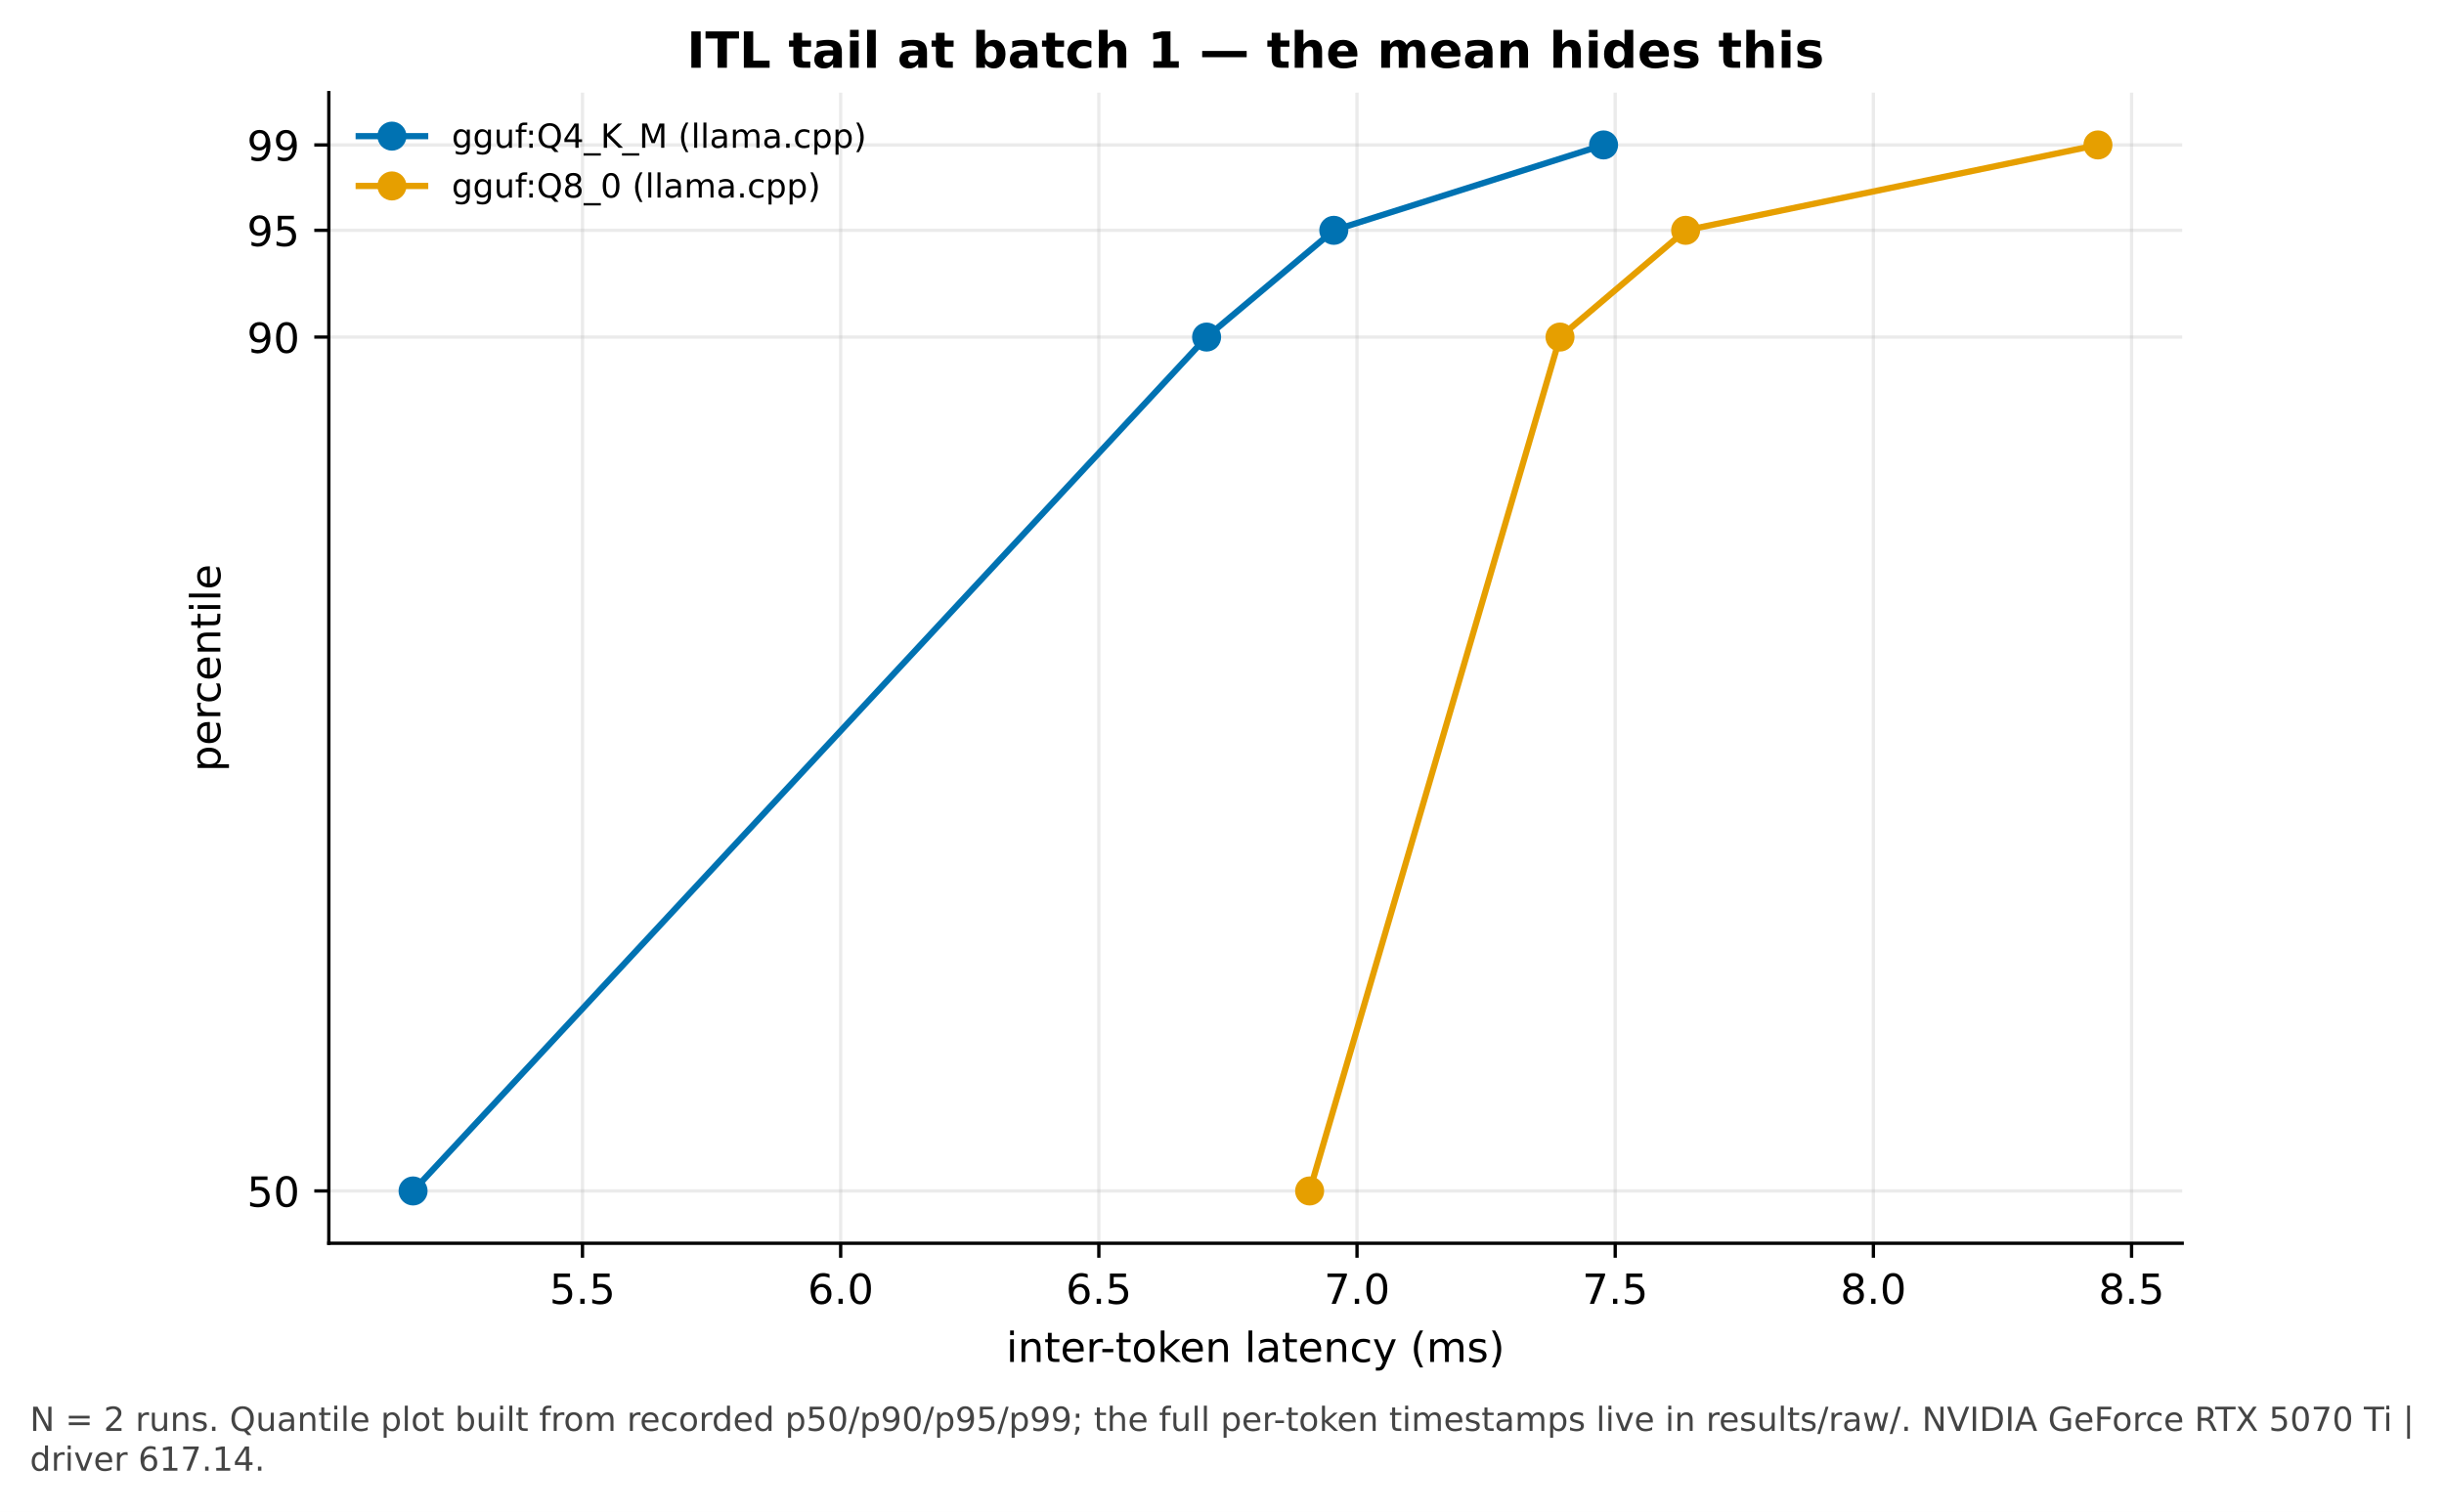
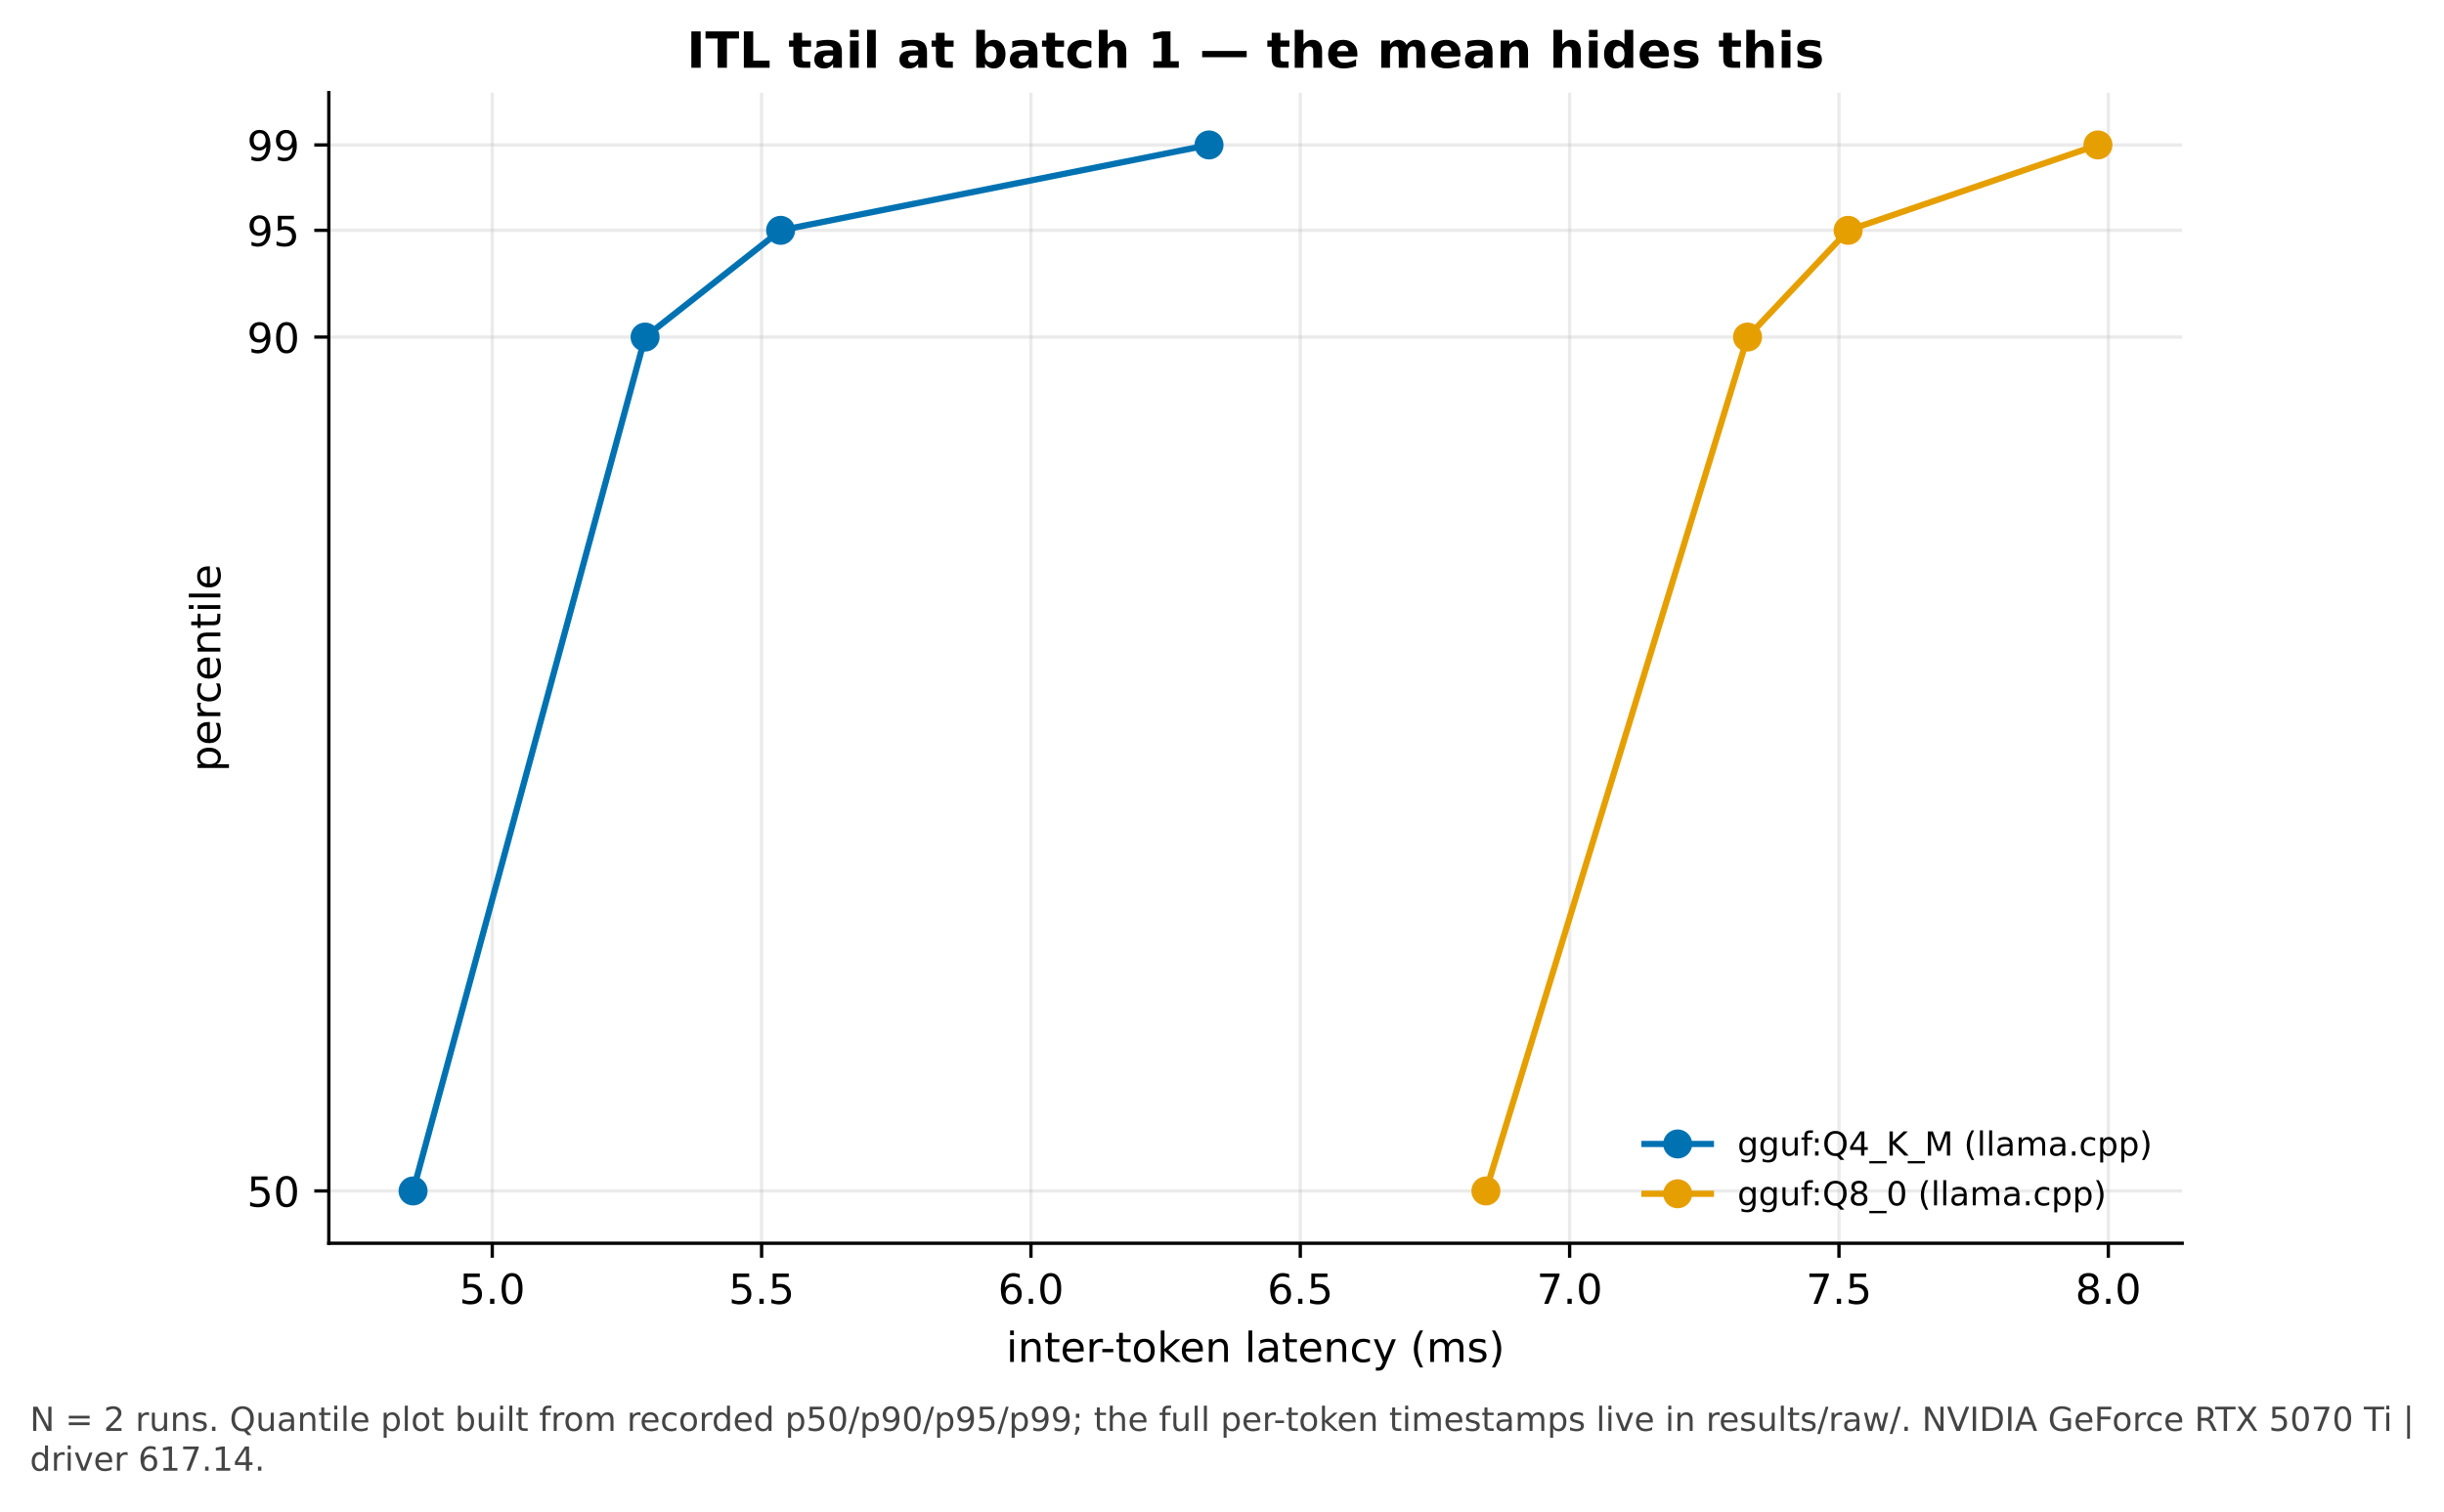
<svg xmlns="http://www.w3.org/2000/svg" xmlns:xlink="http://www.w3.org/1999/xlink" width="588.659pt" height="364.24pt" viewBox="0 0 588.659 364.24" version="1.1">
  <defs>
    <style type="text/css">*{stroke-linejoin: round; stroke-linecap: butt}</style>
  </defs>
  <g id="figure_1">
    <g id="patch_1">
      <path d="M 0 364.24  L 588.659 364.24  L 588.659 0  L 0 0  z " style="fill: #ffffff" />
    </g>
    <g id="axes_1">
      <g id="patch_2">
        <path d="M 79.2 299.518  L 525.6 299.518  L 525.6 22.318  L 79.2 22.318  z " style="fill: #ffffff" />
      </g>
      <g id="matplotlib.axis_1">
        <g id="xtick_1">
          <g id="line2d_1">
-             <path d="M 140.297 299.518  L 140.297 22.318  " clip-path="url(#pb91ba45424)" style="fill: none; stroke: #b0b0b0; stroke-opacity: 0.25; stroke-width: 0.8; stroke-linecap: square" />
+             <path d="M 118.564 299.518  L 118.564 22.318  " clip-path="url(#pb91ba45424)" style="fill: none; stroke: #b0b0b0; stroke-opacity: 0.25; stroke-width: 0.8; stroke-linecap: square" />
          </g>
          <g id="line2d_2">
            <defs>
              <path id="m8ef994156e" d="M 0 0  L 0 3.5  " style="stroke: #000000; stroke-width: 0.8" />
            </defs>
            <g>
-               <use xlink:href="#m8ef994156e" x="140.297" y="299.518" style="stroke: #000000; stroke-width: 0.8" />
+               <use xlink:href="#m8ef994156e" x="118.564" y="299.518" style="stroke: #000000; stroke-width: 0.8" />
            </g>
          </g>
          <g id="text_1">
-             <text style="font-size: 10px; font-family: 'DejaVu Sans', 'Bitstream Vera Sans', 'Computer Modern Sans Serif', 'Lucida Grande', 'Verdana', 'Geneva', 'Lucid', 'Arial', 'Helvetica', 'Avant Garde', sans-serif; text-anchor: middle" x="140.297" y="314.116" transform="rotate(-0 140.2968 314.1158)">5.5</text>
+             <text style="font-size: 10px; font-family: 'DejaVu Sans', 'Bitstream Vera Sans', 'Computer Modern Sans Serif', 'Lucida Grande', 'Verdana', 'Geneva', 'Lucid', 'Arial', 'Helvetica', 'Avant Garde', sans-serif; text-anchor: middle" x="118.564" y="314.116" transform="rotate(-0 118.5639 314.1158)">5.0</text>
          </g>
        </g>
        <g id="xtick_2">
          <g id="line2d_3">
-             <path d="M 202.482 299.518  L 202.482 22.318  " clip-path="url(#pb91ba45424)" style="fill: none; stroke: #b0b0b0; stroke-opacity: 0.25; stroke-width: 0.8; stroke-linecap: square" />
+             <path d="M 183.438 299.518  L 183.438 22.318  " clip-path="url(#pb91ba45424)" style="fill: none; stroke: #b0b0b0; stroke-opacity: 0.25; stroke-width: 0.8; stroke-linecap: square" />
          </g>
          <g id="line2d_4">
            <g>
-               <use xlink:href="#m8ef994156e" x="202.482" y="299.518" style="stroke: #000000; stroke-width: 0.8" />
+               <use xlink:href="#m8ef994156e" x="183.438" y="299.518" style="stroke: #000000; stroke-width: 0.8" />
            </g>
          </g>
          <g id="text_2">
-             <text style="font-size: 10px; font-family: 'DejaVu Sans', 'Bitstream Vera Sans', 'Computer Modern Sans Serif', 'Lucida Grande', 'Verdana', 'Geneva', 'Lucid', 'Arial', 'Helvetica', 'Avant Garde', sans-serif; text-anchor: middle" x="202.482" y="314.116" transform="rotate(-0 202.482 314.1158)">6.0</text>
+             <text style="font-size: 10px; font-family: 'DejaVu Sans', 'Bitstream Vera Sans', 'Computer Modern Sans Serif', 'Lucida Grande', 'Verdana', 'Geneva', 'Lucid', 'Arial', 'Helvetica', 'Avant Garde', sans-serif; text-anchor: middle" x="183.438" y="314.116" transform="rotate(-0 183.4379 314.1158)">5.5</text>
          </g>
        </g>
        <g id="xtick_3">
          <g id="line2d_5">
-             <path d="M 264.667 299.518  L 264.667 22.318  " clip-path="url(#pb91ba45424)" style="fill: none; stroke: #b0b0b0; stroke-opacity: 0.25; stroke-width: 0.8; stroke-linecap: square" />
+             <path d="M 248.312 299.518  L 248.312 22.318  " clip-path="url(#pb91ba45424)" style="fill: none; stroke: #b0b0b0; stroke-opacity: 0.25; stroke-width: 0.8; stroke-linecap: square" />
          </g>
          <g id="line2d_6">
            <g>
-               <use xlink:href="#m8ef994156e" x="264.667" y="299.518" style="stroke: #000000; stroke-width: 0.8" />
+               <use xlink:href="#m8ef994156e" x="248.312" y="299.518" style="stroke: #000000; stroke-width: 0.8" />
            </g>
          </g>
          <g id="text_3">
-             <text style="font-size: 10px; font-family: 'DejaVu Sans', 'Bitstream Vera Sans', 'Computer Modern Sans Serif', 'Lucida Grande', 'Verdana', 'Geneva', 'Lucid', 'Arial', 'Helvetica', 'Avant Garde', sans-serif; text-anchor: middle" x="264.667" y="314.116" transform="rotate(-0 264.6673 314.1158)">6.5</text>
+             <text style="font-size: 10px; font-family: 'DejaVu Sans', 'Bitstream Vera Sans', 'Computer Modern Sans Serif', 'Lucida Grande', 'Verdana', 'Geneva', 'Lucid', 'Arial', 'Helvetica', 'Avant Garde', sans-serif; text-anchor: middle" x="248.312" y="314.116" transform="rotate(-0 248.3119 314.1158)">6.0</text>
          </g>
        </g>
        <g id="xtick_4">
          <g id="line2d_7">
-             <path d="M 326.852 299.518  L 326.852 22.318  " clip-path="url(#pb91ba45424)" style="fill: none; stroke: #b0b0b0; stroke-opacity: 0.25; stroke-width: 0.8; stroke-linecap: square" />
+             <path d="M 313.186 299.518  L 313.186 22.318  " clip-path="url(#pb91ba45424)" style="fill: none; stroke: #b0b0b0; stroke-opacity: 0.25; stroke-width: 0.8; stroke-linecap: square" />
          </g>
          <g id="line2d_8">
            <g>
-               <use xlink:href="#m8ef994156e" x="326.852" y="299.518" style="stroke: #000000; stroke-width: 0.8" />
+               <use xlink:href="#m8ef994156e" x="313.186" y="299.518" style="stroke: #000000; stroke-width: 0.8" />
            </g>
          </g>
          <g id="text_4">
-             <text style="font-size: 10px; font-family: 'DejaVu Sans', 'Bitstream Vera Sans', 'Computer Modern Sans Serif', 'Lucida Grande', 'Verdana', 'Geneva', 'Lucid', 'Arial', 'Helvetica', 'Avant Garde', sans-serif; text-anchor: middle" x="326.852" y="314.116" transform="rotate(-0 326.8525 314.1158)">7.0</text>
+             <text style="font-size: 10px; font-family: 'DejaVu Sans', 'Bitstream Vera Sans', 'Computer Modern Sans Serif', 'Lucida Grande', 'Verdana', 'Geneva', 'Lucid', 'Arial', 'Helvetica', 'Avant Garde', sans-serif; text-anchor: middle" x="313.186" y="314.116" transform="rotate(-0 313.186 314.1158)">6.5</text>
          </g>
        </g>
        <g id="xtick_5">
          <g id="line2d_9">
-             <path d="M 389.038 299.518  L 389.038 22.318  " clip-path="url(#pb91ba45424)" style="fill: none; stroke: #b0b0b0; stroke-opacity: 0.25; stroke-width: 0.8; stroke-linecap: square" />
+             <path d="M 378.06 299.518  L 378.06 22.318  " clip-path="url(#pb91ba45424)" style="fill: none; stroke: #b0b0b0; stroke-opacity: 0.25; stroke-width: 0.8; stroke-linecap: square" />
          </g>
          <g id="line2d_10">
            <g>
-               <use xlink:href="#m8ef994156e" x="389.038" y="299.518" style="stroke: #000000; stroke-width: 0.8" />
+               <use xlink:href="#m8ef994156e" x="378.06" y="299.518" style="stroke: #000000; stroke-width: 0.8" />
            </g>
          </g>
          <g id="text_5">
-             <text style="font-size: 10px; font-family: 'DejaVu Sans', 'Bitstream Vera Sans', 'Computer Modern Sans Serif', 'Lucida Grande', 'Verdana', 'Geneva', 'Lucid', 'Arial', 'Helvetica', 'Avant Garde', sans-serif; text-anchor: middle" x="389.038" y="314.116" transform="rotate(-0 389.0377 314.1158)">7.5</text>
+             <text style="font-size: 10px; font-family: 'DejaVu Sans', 'Bitstream Vera Sans', 'Computer Modern Sans Serif', 'Lucida Grande', 'Verdana', 'Geneva', 'Lucid', 'Arial', 'Helvetica', 'Avant Garde', sans-serif; text-anchor: middle" x="378.06" y="314.116" transform="rotate(-0 378.06 314.1158)">7.0</text>
          </g>
        </g>
        <g id="xtick_6">
          <g id="line2d_11">
-             <path d="M 451.223 299.518  L 451.223 22.318  " clip-path="url(#pb91ba45424)" style="fill: none; stroke: #b0b0b0; stroke-opacity: 0.25; stroke-width: 0.8; stroke-linecap: square" />
+             <path d="M 442.934 299.518  L 442.934 22.318  " clip-path="url(#pb91ba45424)" style="fill: none; stroke: #b0b0b0; stroke-opacity: 0.25; stroke-width: 0.8; stroke-linecap: square" />
          </g>
          <g id="line2d_12">
            <g>
-               <use xlink:href="#m8ef994156e" x="451.223" y="299.518" style="stroke: #000000; stroke-width: 0.8" />
+               <use xlink:href="#m8ef994156e" x="442.934" y="299.518" style="stroke: #000000; stroke-width: 0.8" />
            </g>
          </g>
          <g id="text_6">
-             <text style="font-size: 10px; font-family: 'DejaVu Sans', 'Bitstream Vera Sans', 'Computer Modern Sans Serif', 'Lucida Grande', 'Verdana', 'Geneva', 'Lucid', 'Arial', 'Helvetica', 'Avant Garde', sans-serif; text-anchor: middle" x="451.223" y="314.116" transform="rotate(-0 451.2229 314.1158)">8.0</text>
+             <text style="font-size: 10px; font-family: 'DejaVu Sans', 'Bitstream Vera Sans', 'Computer Modern Sans Serif', 'Lucida Grande', 'Verdana', 'Geneva', 'Lucid', 'Arial', 'Helvetica', 'Avant Garde', sans-serif; text-anchor: middle" x="442.934" y="314.116" transform="rotate(-0 442.934 314.1158)">7.5</text>
          </g>
        </g>
        <g id="xtick_7">
          <g id="line2d_13">
-             <path d="M 513.408 299.518  L 513.408 22.318  " clip-path="url(#pb91ba45424)" style="fill: none; stroke: #b0b0b0; stroke-opacity: 0.25; stroke-width: 0.8; stroke-linecap: square" />
+             <path d="M 507.808 299.518  L 507.808 22.318  " clip-path="url(#pb91ba45424)" style="fill: none; stroke: #b0b0b0; stroke-opacity: 0.25; stroke-width: 0.8; stroke-linecap: square" />
          </g>
          <g id="line2d_14">
            <g>
-               <use xlink:href="#m8ef994156e" x="513.408" y="299.518" style="stroke: #000000; stroke-width: 0.8" />
+               <use xlink:href="#m8ef994156e" x="507.808" y="299.518" style="stroke: #000000; stroke-width: 0.8" />
            </g>
          </g>
          <g id="text_7">
-             <text style="font-size: 10px; font-family: 'DejaVu Sans', 'Bitstream Vera Sans', 'Computer Modern Sans Serif', 'Lucida Grande', 'Verdana', 'Geneva', 'Lucid', 'Arial', 'Helvetica', 'Avant Garde', sans-serif; text-anchor: middle" x="513.408" y="314.116" transform="rotate(-0 513.4081 314.1158)">8.5</text>
+             <text style="font-size: 10px; font-family: 'DejaVu Sans', 'Bitstream Vera Sans', 'Computer Modern Sans Serif', 'Lucida Grande', 'Verdana', 'Geneva', 'Lucid', 'Arial', 'Helvetica', 'Avant Garde', sans-serif; text-anchor: middle" x="507.808" y="314.116" transform="rotate(-0 507.808 314.1158)">8.0</text>
          </g>
        </g>
        <g id="text_8">
          <text style="font-size: 10px; font-family: 'DejaVu Sans', 'Bitstream Vera Sans', 'Computer Modern Sans Serif', 'Lucida Grande', 'Verdana', 'Geneva', 'Lucid', 'Arial', 'Helvetica', 'Avant Garde', sans-serif; text-anchor: middle" x="302.4" y="328.117" transform="rotate(-0 302.4 328.1166)">inter-token latency (ms)</text>
        </g>
      </g>
      <g id="matplotlib.axis_2">
        <g id="ytick_1">
          <g id="line2d_15">
            <path d="M 79.2 286.918  L 525.6 286.918  " clip-path="url(#pb91ba45424)" style="fill: none; stroke: #b0b0b0; stroke-opacity: 0.25; stroke-width: 0.8; stroke-linecap: square" />
          </g>
          <g id="line2d_16">
            <defs>
              <path id="ma3af8a119d" d="M 0 0  L -3.5 0  " style="stroke: #000000; stroke-width: 0.8" />
            </defs>
            <g>
              <use xlink:href="#ma3af8a119d" x="79.2" y="286.918" style="stroke: #000000; stroke-width: 0.8" />
            </g>
          </g>
          <g id="text_9">
            <text style="font-size: 10px; font-family: 'DejaVu Sans', 'Bitstream Vera Sans', 'Computer Modern Sans Serif', 'Lucida Grande', 'Verdana', 'Geneva', 'Lucid', 'Arial', 'Helvetica', 'Avant Garde', sans-serif; text-anchor: end" x="72.2" y="290.717" transform="rotate(-0 72.2 290.717)">50</text>
          </g>
        </g>
        <g id="ytick_2">
          <g id="line2d_17">
            <path d="M 79.2 81.204  L 525.6 81.204  " clip-path="url(#pb91ba45424)" style="fill: none; stroke: #b0b0b0; stroke-opacity: 0.25; stroke-width: 0.8; stroke-linecap: square" />
          </g>
          <g id="line2d_18">
            <g>
              <use xlink:href="#ma3af8a119d" x="79.2" y="81.204" style="stroke: #000000; stroke-width: 0.8" />
            </g>
          </g>
          <g id="text_10">
            <text style="font-size: 10px; font-family: 'DejaVu Sans', 'Bitstream Vera Sans', 'Computer Modern Sans Serif', 'Lucida Grande', 'Verdana', 'Geneva', 'Lucid', 'Arial', 'Helvetica', 'Avant Garde', sans-serif; text-anchor: end" x="72.2" y="85.003" transform="rotate(-0 72.2 85.00267)">90</text>
          </g>
        </g>
        <g id="ytick_3">
          <g id="line2d_19">
            <path d="M 79.2 55.49  L 525.6 55.49  " clip-path="url(#pb91ba45424)" style="fill: none; stroke: #b0b0b0; stroke-opacity: 0.25; stroke-width: 0.8; stroke-linecap: square" />
          </g>
          <g id="line2d_20">
            <g>
              <use xlink:href="#ma3af8a119d" x="79.2" y="55.49" style="stroke: #000000; stroke-width: 0.8" />
            </g>
          </g>
          <g id="text_11">
            <text style="font-size: 10px; font-family: 'DejaVu Sans', 'Bitstream Vera Sans', 'Computer Modern Sans Serif', 'Lucida Grande', 'Verdana', 'Geneva', 'Lucid', 'Arial', 'Helvetica', 'Avant Garde', sans-serif; text-anchor: end" x="72.2" y="59.288" transform="rotate(-0 72.2 59.28838)">95</text>
          </g>
        </g>
        <g id="ytick_4">
          <g id="line2d_21">
            <path d="M 79.2 34.918  L 525.6 34.918  " clip-path="url(#pb91ba45424)" style="fill: none; stroke: #b0b0b0; stroke-opacity: 0.25; stroke-width: 0.8; stroke-linecap: square" />
          </g>
          <g id="line2d_22">
            <g>
              <use xlink:href="#ma3af8a119d" x="79.2" y="34.918" style="stroke: #000000; stroke-width: 0.8" />
            </g>
          </g>
          <g id="text_12">
            <text style="font-size: 10px; font-family: 'DejaVu Sans', 'Bitstream Vera Sans', 'Computer Modern Sans Serif', 'Lucida Grande', 'Verdana', 'Geneva', 'Lucid', 'Arial', 'Helvetica', 'Avant Garde', sans-serif; text-anchor: end" x="72.2" y="38.717" transform="rotate(-0 72.2 38.71695)">99</text>
          </g>
        </g>
        <g id="text_13">
          <text style="font-size: 10px; font-family: 'DejaVu Sans', 'Bitstream Vera Sans', 'Computer Modern Sans Serif', 'Lucida Grande', 'Verdana', 'Geneva', 'Lucid', 'Arial', 'Helvetica', 'Avant Garde', sans-serif; text-anchor: middle" x="53.073" y="160.918" transform="rotate(-90 53.07266 160.9181)">percentile</text>
        </g>
      </g>
      <g id="line2d_23">
-         <path d="M 99.491 286.918  L 290.623 81.204  L 321.256 55.49  L 386.234 34.918  " clip-path="url(#pb91ba45424)" style="fill: none; stroke: #0072b2; stroke-width: 1.5; stroke-linecap: square" />
+         <path d="M 99.491 286.918  L 155.373 81.204  L 188.018 55.49  L 291.201 34.918  " clip-path="url(#pb91ba45424)" style="fill: none; stroke: #0072b2; stroke-width: 1.5; stroke-linecap: square" />
        <defs>
          <path id="maf0d6b4b0a" d="M 0 3  C 0.796 3 1.559 2.684 2.121 2.121  C 2.684 1.559 3 0.796 3 0  C 3 -0.796 2.684 -1.559 2.121 -2.121  C 1.559 -2.684 0.796 -3 0 -3  C -0.796 -3 -1.559 -2.684 -2.121 -2.121  C -2.684 -1.559 -3 -0.796 -3 0  C -3 0.796 -2.684 1.559 -2.121 2.121  C -1.559 2.684 -0.796 3 0 3  z " style="stroke: #0072b2" />
        </defs>
        <g clip-path="url(#pb91ba45424)">
          <use xlink:href="#maf0d6b4b0a" x="99.491" y="286.918" style="fill: #0072b2; stroke: #0072b2" />
-           <use xlink:href="#maf0d6b4b0a" x="290.623" y="81.204" style="fill: #0072b2; stroke: #0072b2" />
-           <use xlink:href="#maf0d6b4b0a" x="321.256" y="55.49" style="fill: #0072b2; stroke: #0072b2" />
-           <use xlink:href="#maf0d6b4b0a" x="386.234" y="34.918" style="fill: #0072b2; stroke: #0072b2" />
+           <use xlink:href="#maf0d6b4b0a" x="155.373" y="81.204" style="fill: #0072b2; stroke: #0072b2" />
+           <use xlink:href="#maf0d6b4b0a" x="188.018" y="55.49" style="fill: #0072b2; stroke: #0072b2" />
+           <use xlink:href="#maf0d6b4b0a" x="291.201" y="34.918" style="fill: #0072b2; stroke: #0072b2" />
        </g>
      </g>
      <g id="line2d_24">
-         <path d="M 315.435 286.918  L 375.742 81.204  L 406.002 55.49  L 505.309 34.918  " clip-path="url(#pb91ba45424)" style="fill: none; stroke: #e69f00; stroke-width: 1.5; stroke-linecap: square" />
+         <path d="M 357.897 286.918  L 420.916 81.204  L 445.14 55.49  L 505.309 34.918  " clip-path="url(#pb91ba45424)" style="fill: none; stroke: #e69f00; stroke-width: 1.5; stroke-linecap: square" />
        <defs>
          <path id="m8a0d37b56d" d="M 0 3  C 0.796 3 1.559 2.684 2.121 2.121  C 2.684 1.559 3 0.796 3 0  C 3 -0.796 2.684 -1.559 2.121 -2.121  C 1.559 -2.684 0.796 -3 0 -3  C -0.796 -3 -1.559 -2.684 -2.121 -2.121  C -2.684 -1.559 -3 -0.796 -3 0  C -3 0.796 -2.684 1.559 -2.121 2.121  C -1.559 2.684 -0.796 3 0 3  z " style="stroke: #e69f00" />
        </defs>
        <g clip-path="url(#pb91ba45424)">
-           <use xlink:href="#m8a0d37b56d" x="315.435" y="286.918" style="fill: #e69f00; stroke: #e69f00" />
-           <use xlink:href="#m8a0d37b56d" x="375.742" y="81.204" style="fill: #e69f00; stroke: #e69f00" />
-           <use xlink:href="#m8a0d37b56d" x="406.002" y="55.49" style="fill: #e69f00; stroke: #e69f00" />
+           <use xlink:href="#m8a0d37b56d" x="357.897" y="286.918" style="fill: #e69f00; stroke: #e69f00" />
+           <use xlink:href="#m8a0d37b56d" x="420.916" y="81.204" style="fill: #e69f00; stroke: #e69f00" />
+           <use xlink:href="#m8a0d37b56d" x="445.14" y="55.49" style="fill: #e69f00; stroke: #e69f00" />
          <use xlink:href="#m8a0d37b56d" x="505.309" y="34.918" style="fill: #e69f00; stroke: #e69f00" />
        </g>
      </g>
      <g id="patch_3">
        <path d="M 79.2 299.518  L 79.2 22.318  " style="fill: none; stroke: #000000; stroke-width: 0.8; stroke-linejoin: miter; stroke-linecap: square" />
      </g>
      <g id="patch_4">
        <path d="M 79.2 299.518  L 525.6 299.518  " style="fill: none; stroke: #000000; stroke-width: 0.8; stroke-linejoin: miter; stroke-linecap: square" />
      </g>
      <g id="text_14">
        <text style="font-weight: 700; font-size: 12px; font-family: 'DejaVu Sans', 'Bitstream Vera Sans', 'Computer Modern Sans Serif', 'Lucida Grande', 'Verdana', 'Geneva', 'Lucid', 'Arial', 'Helvetica', 'Avant Garde', sans-serif; text-anchor: middle" x="302.4" y="16.318" transform="rotate(-0 302.4 16.31812)">ITL tail at batch 1 — the mean hides this</text>
      </g>
      <g id="legend_1">
        <g id="line2d_25">
-           <path d="M 86.4 32.797  L 94.4 32.797  L 102.4 32.797  " style="fill: none; stroke: #0072b2; stroke-width: 1.5; stroke-linecap: square" />
+           <path d="M 396.084 275.596  L 404.084 275.596  L 412.084 275.596  " style="fill: none; stroke: #0072b2; stroke-width: 1.5; stroke-linecap: square" />
          <g>
-             <use xlink:href="#maf0d6b4b0a" x="94.4" y="32.797" style="fill: #0072b2; stroke: #0072b2" />
+             <use xlink:href="#maf0d6b4b0a" x="404.084" y="275.596" style="fill: #0072b2; stroke: #0072b2" />
          </g>
        </g>
        <g id="text_15">
-           <text style="font-size: 8px; font-family: 'DejaVu Sans', 'Bitstream Vera Sans', 'Computer Modern Sans Serif', 'Lucida Grande', 'Verdana', 'Geneva', 'Lucid', 'Arial', 'Helvetica', 'Avant Garde', sans-serif; text-anchor: start" x="108.8" y="35.597" transform="rotate(-0 108.8 35.59687)">gguf:Q4_K_M (llama.cpp)</text>
+           <text style="font-size: 8px; font-family: 'DejaVu Sans', 'Bitstream Vera Sans', 'Computer Modern Sans Serif', 'Lucida Grande', 'Verdana', 'Geneva', 'Lucid', 'Arial', 'Helvetica', 'Avant Garde', sans-serif; text-anchor: start" x="418.484" y="278.396" transform="rotate(-0 418.4837 278.3956)">gguf:Q4_K_M (llama.cpp)</text>
        </g>
        <g id="line2d_26">
-           <path d="M 86.4 44.797  L 94.4 44.797  L 102.4 44.797  " style="fill: none; stroke: #e69f00; stroke-width: 1.5; stroke-linecap: square" />
+           <path d="M 396.084 287.596  L 404.084 287.596  L 412.084 287.596  " style="fill: none; stroke: #e69f00; stroke-width: 1.5; stroke-linecap: square" />
          <g>
-             <use xlink:href="#m8a0d37b56d" x="94.4" y="44.797" style="fill: #e69f00; stroke: #e69f00" />
+             <use xlink:href="#m8a0d37b56d" x="404.084" y="287.596" style="fill: #e69f00; stroke: #e69f00" />
          </g>
        </g>
        <g id="text_16">
-           <text style="font-size: 8px; font-family: 'DejaVu Sans', 'Bitstream Vera Sans', 'Computer Modern Sans Serif', 'Lucida Grande', 'Verdana', 'Geneva', 'Lucid', 'Arial', 'Helvetica', 'Avant Garde', sans-serif; text-anchor: start" x="108.8" y="47.597" transform="rotate(-0 108.8 47.5975)">gguf:Q8_0 (llama.cpp)</text>
+           <text style="font-size: 8px; font-family: 'DejaVu Sans', 'Bitstream Vera Sans', 'Computer Modern Sans Serif', 'Lucida Grande', 'Verdana', 'Geneva', 'Lucid', 'Arial', 'Helvetica', 'Avant Garde', sans-serif; text-anchor: start" x="418.484" y="290.396" transform="rotate(-0 418.4837 290.3963)">gguf:Q8_0 (llama.cpp)</text>
        </g>
      </g>
    </g>
    <g id="text_17">
      <text style="font-size: 8px; font-family: 'DejaVu Sans', 'Bitstream Vera Sans', 'Computer Modern Sans Serif', 'Lucida Grande', 'Verdana', 'Geneva', 'Lucid', 'Arial', 'Helvetica', 'Avant Garde', sans-serif; fill: #444444" transform="translate(7.2 344.715)">N = 2 runs. Quantile plot built from recorded p50/p90/p95/p99; the full per-token timestamps live in results/raw/. NVIDIA GeForce RTX 5070 Ti |</text>
      <text style="font-size: 8px; font-family: 'DejaVu Sans', 'Bitstream Vera Sans', 'Computer Modern Sans Serif', 'Lucida Grande', 'Verdana', 'Geneva', 'Lucid', 'Arial', 'Helvetica', 'Avant Garde', sans-serif; fill: #444444" transform="translate(7.2 354.3172)">driver 617.14.</text>
    </g>
  </g>
  <defs>
    <clipPath id="pb91ba45424">
      <rect x="79.2" y="22.318" width="446.4" height="277.2" />
    </clipPath>
  </defs>
</svg>
